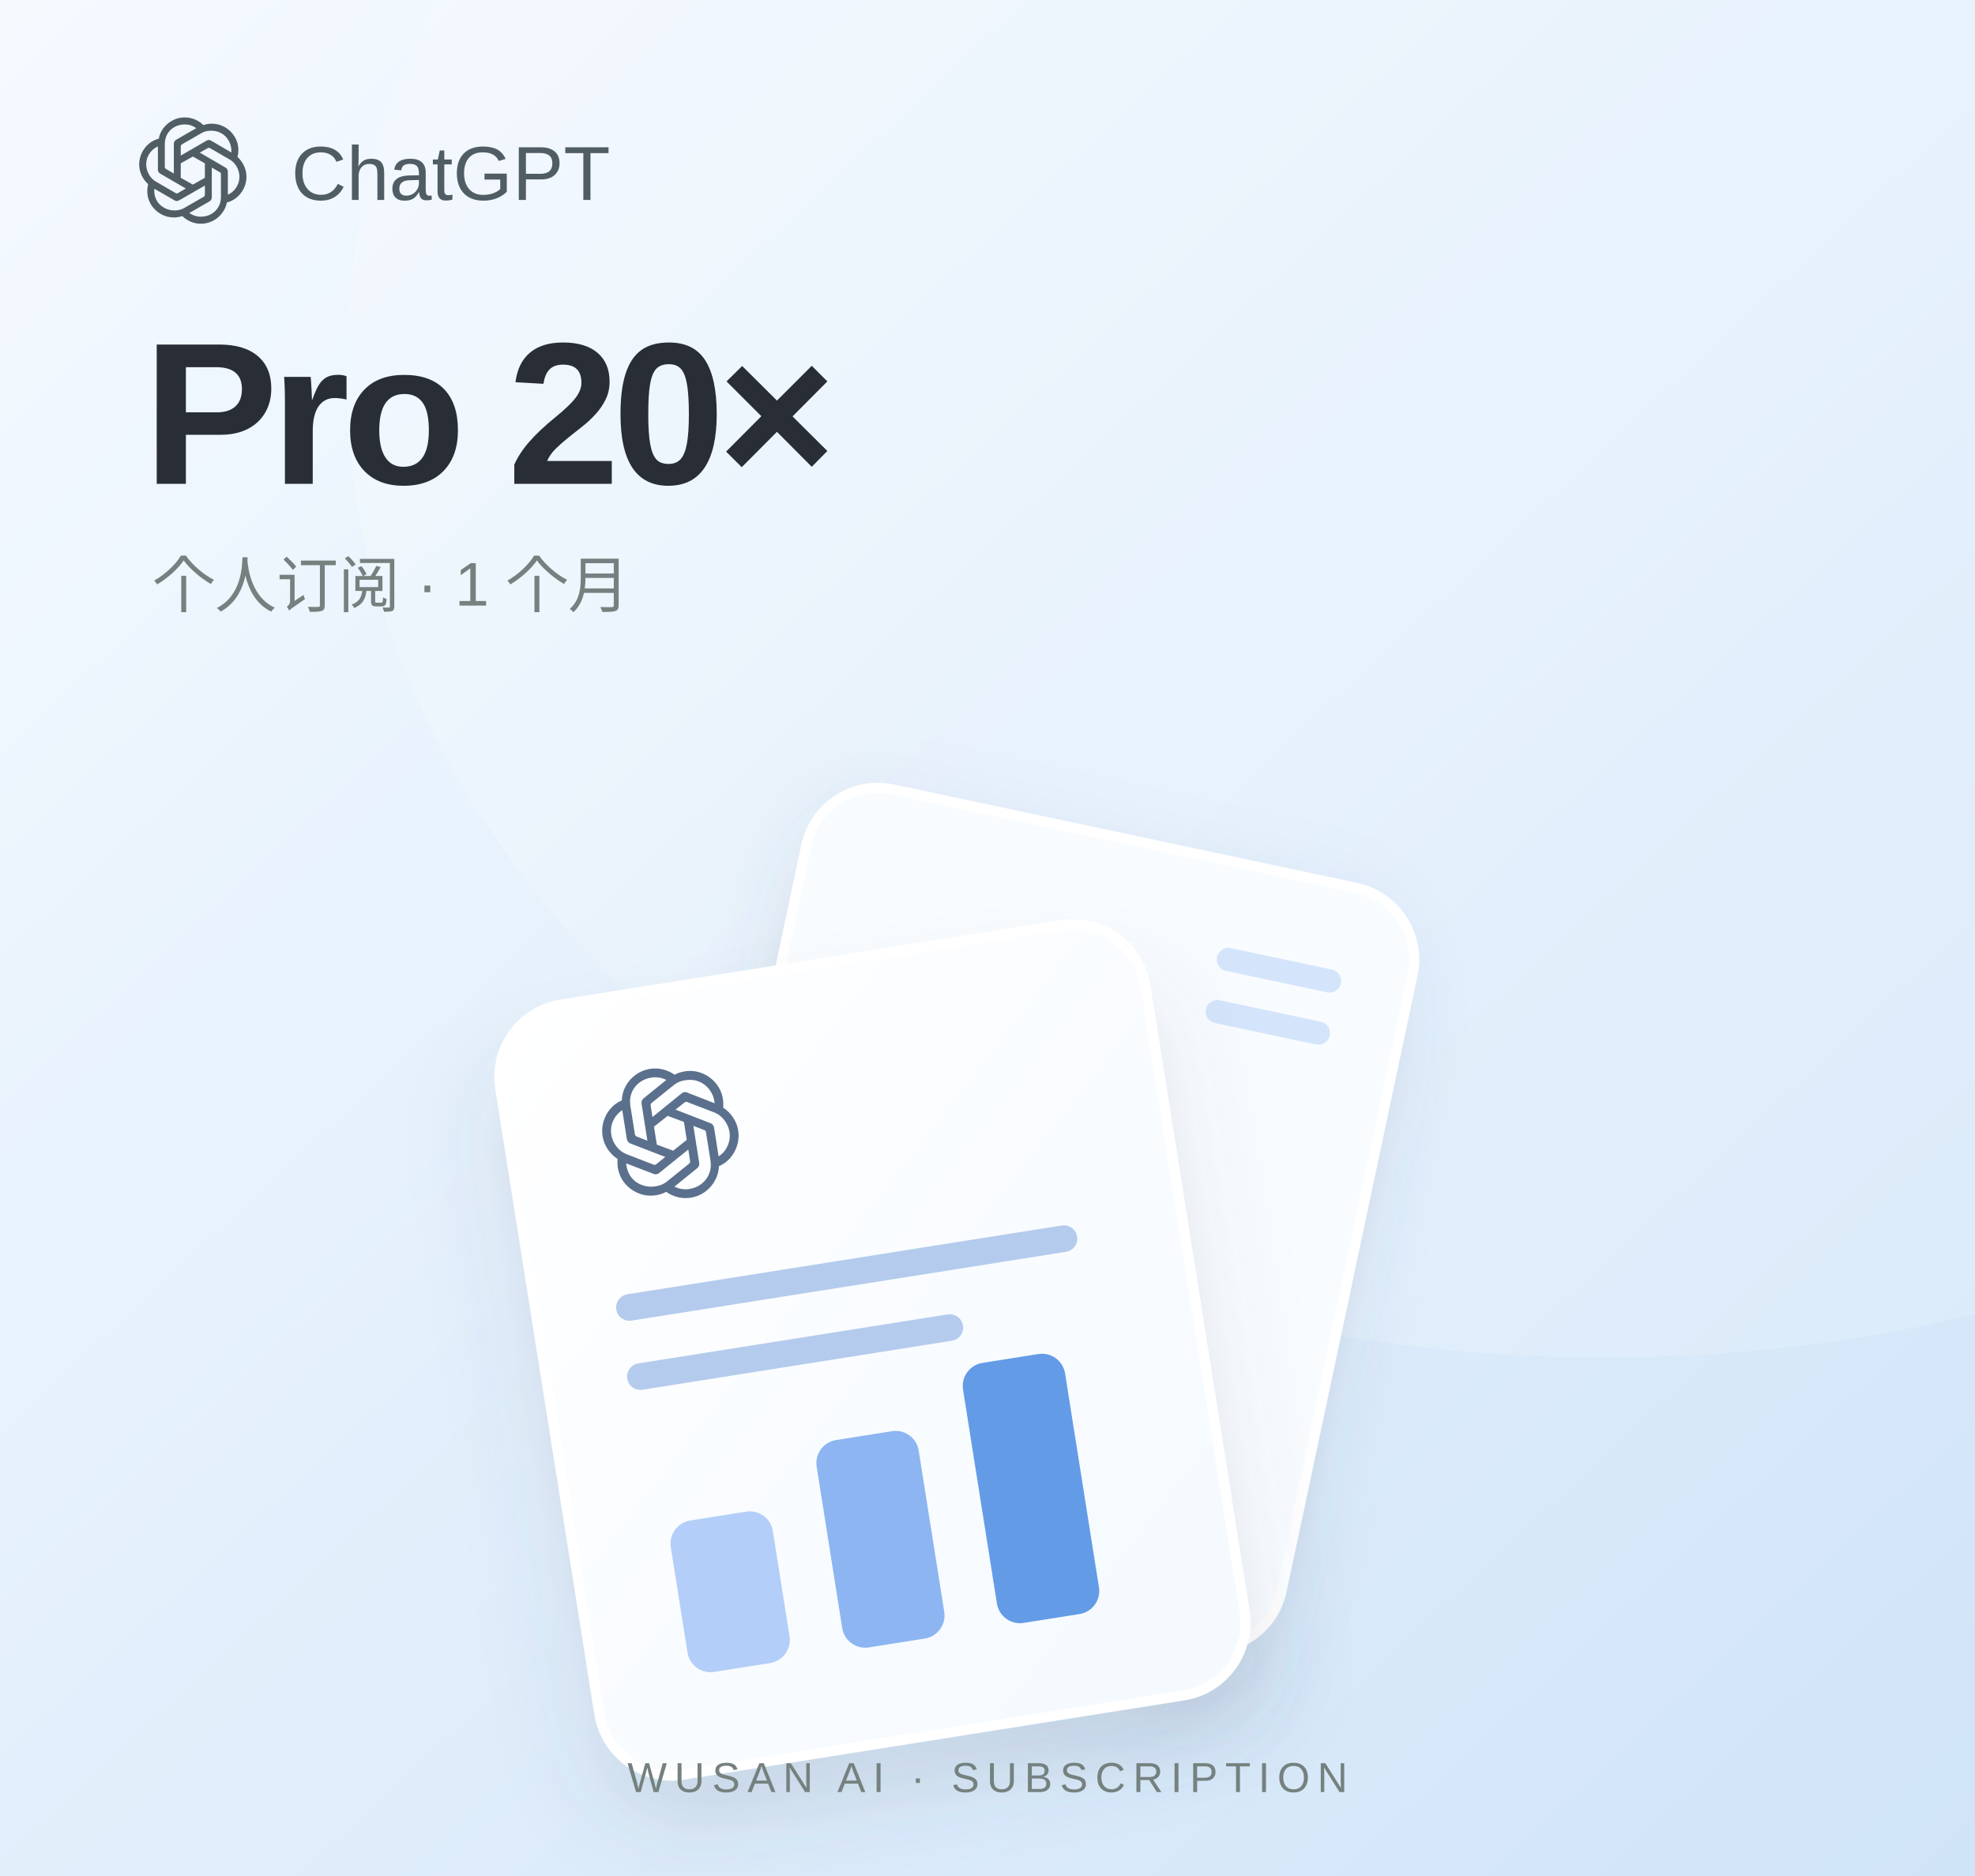
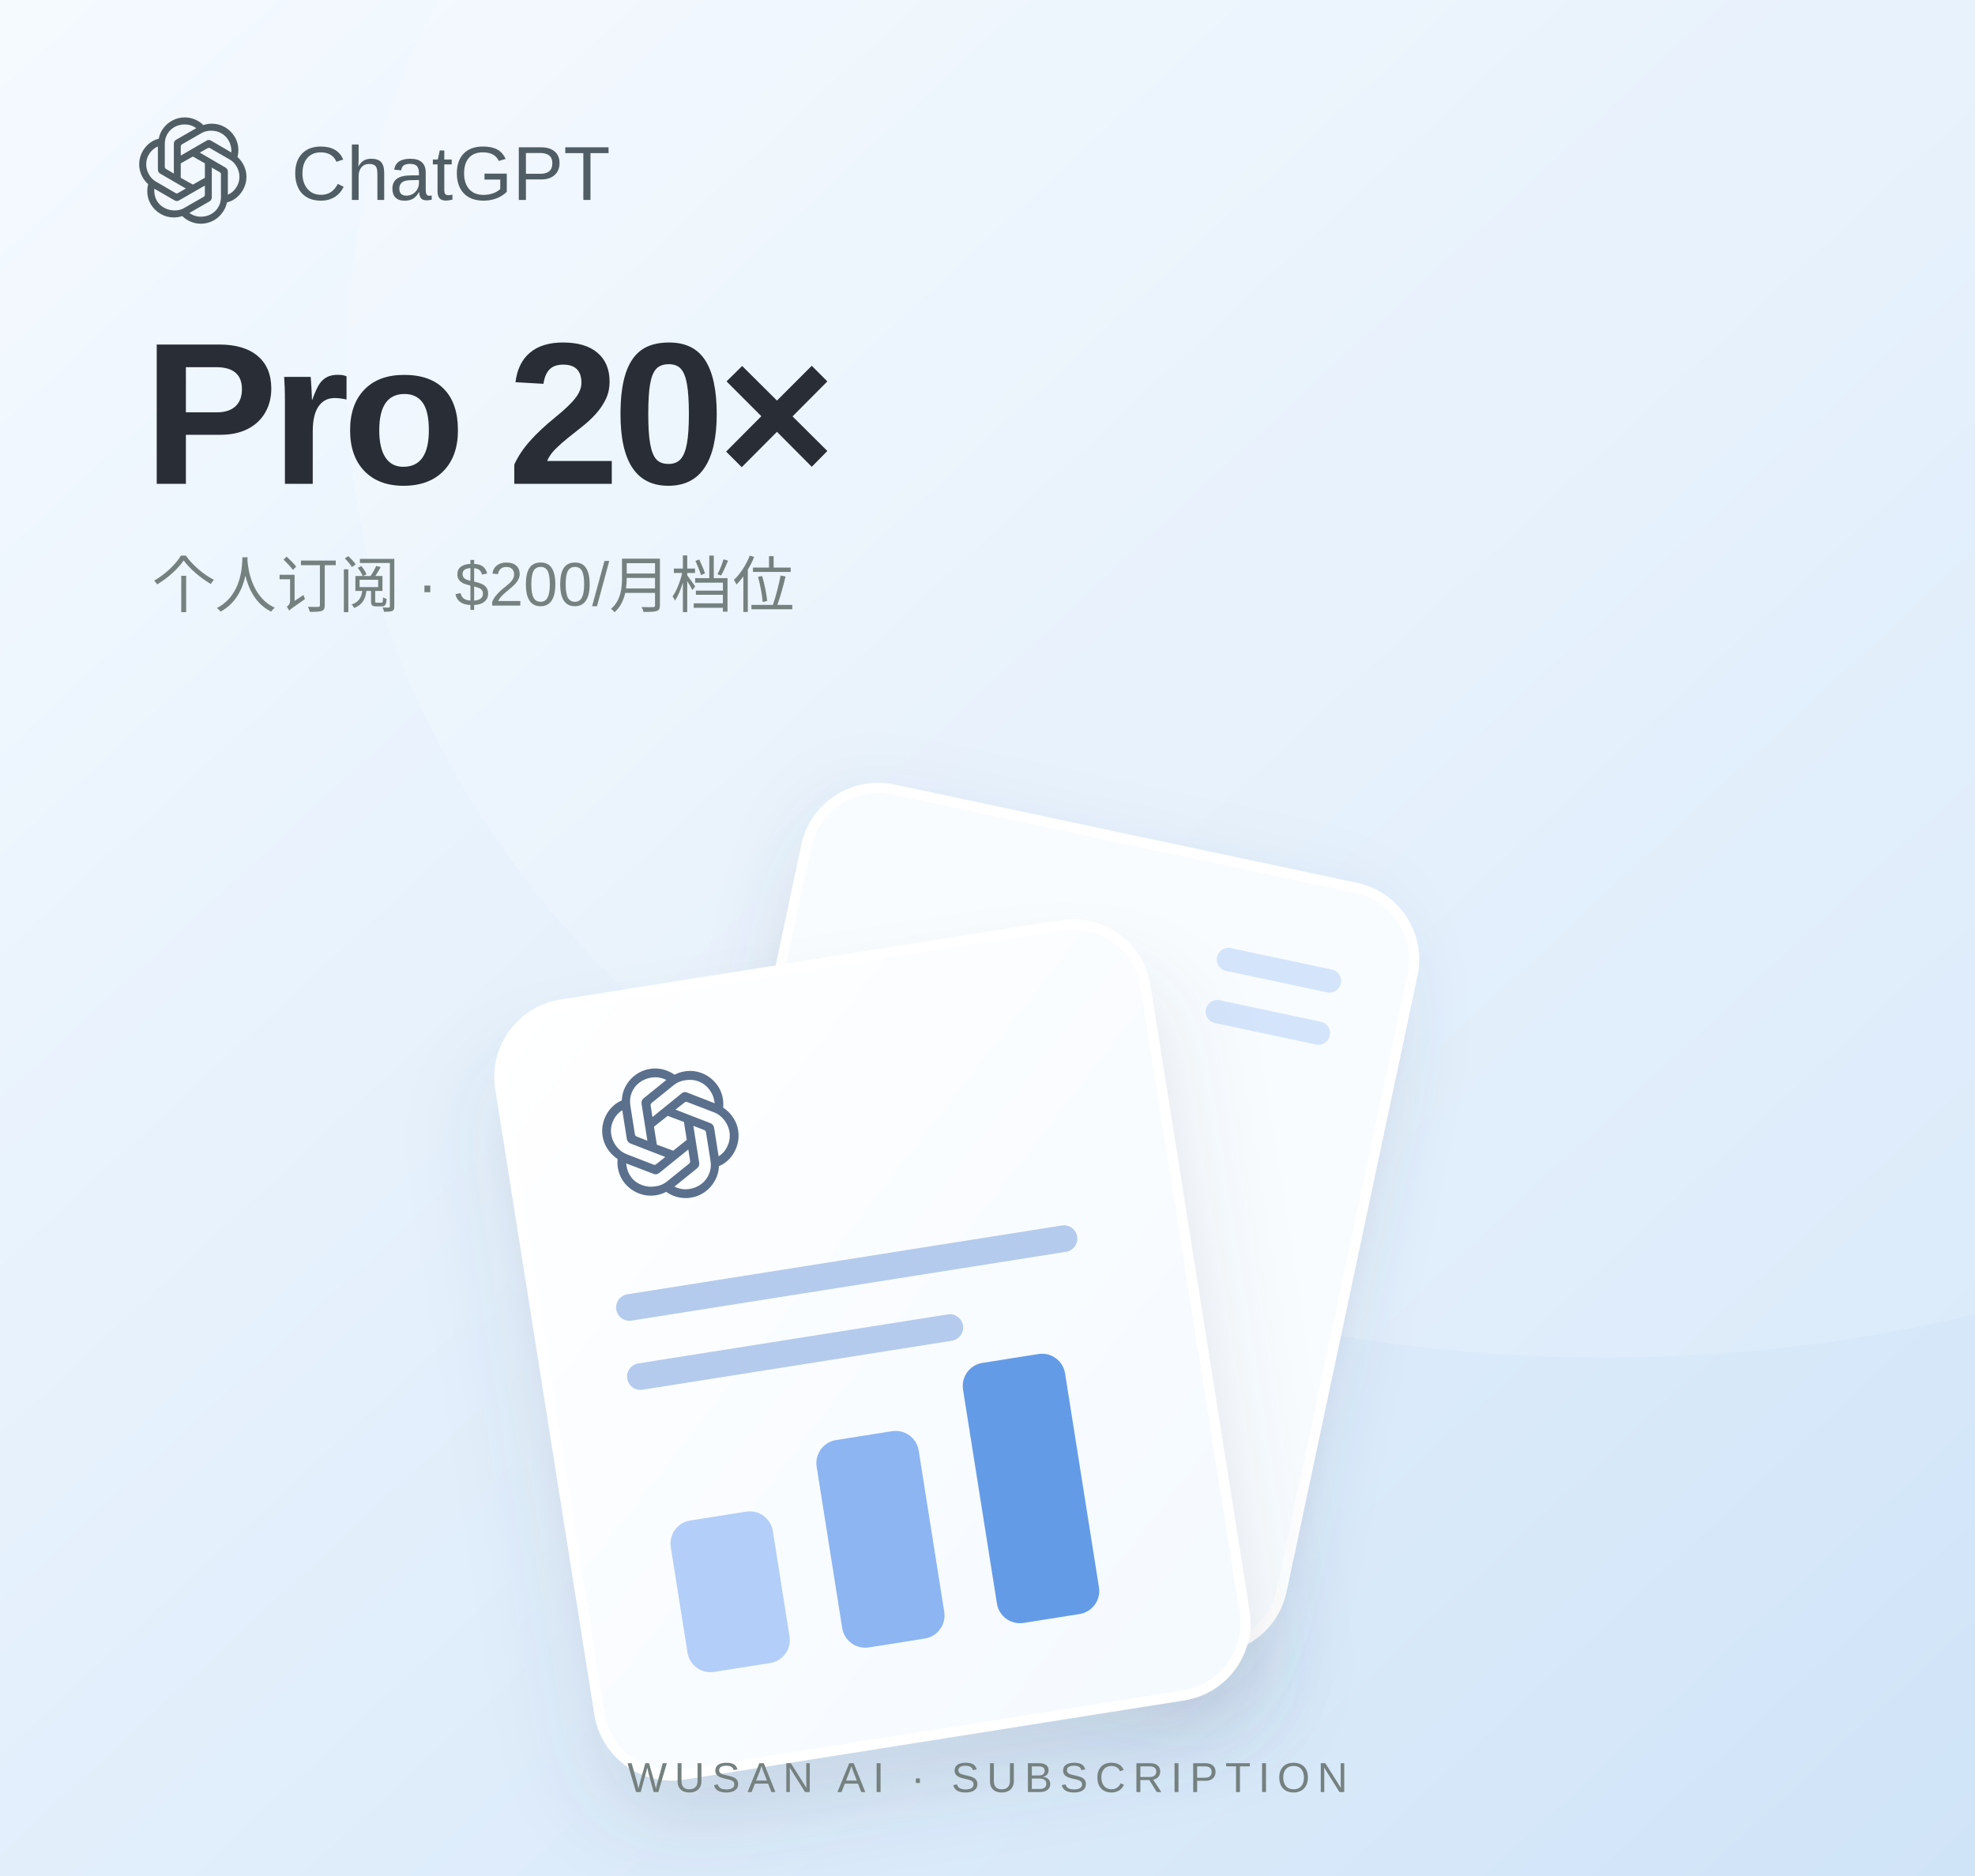
<svg xmlns="http://www.w3.org/2000/svg" width="800" height="760" viewBox="0 0 800 760">
  <defs>
    <linearGradient id="bg" x2="1" y2="1">
      <stop stop-color="#f5faff" />
      <stop offset="1" stop-color="#d0e4f8" />
    </linearGradient>
    <linearGradient id="paper" x2=".8" y2="1">
      <stop stop-color="#fff" />
      <stop offset="1" stop-color="#f5faff" />
    </linearGradient>
    <linearGradient id="gold" x2="1" y2="1">
      <stop stop-color="#fff0c5" />
      <stop offset="1" stop-color="#d5af62" />
    </linearGradient>
    <filter id="shadow" x="-40%" y="-35%" width="190%" height="200%">
      <feDropShadow dx="0" dy="15" stdDeviation="13" flood-color="#46576f" flood-opacity=".13" />
    </filter>
    <path id="knot" d="M101.228 164.247C96.278 164.247 91.575 163.307 87.12 161.426C82.665 159.545 78.705 156.921 75.24 153.555C71.478 154.842 67.568 155.486 63.509 155.486C56.876 155.486 50.738 153.852 45.095 150.585C39.452 147.318 34.898 142.863 31.433 137.22C28.067 131.577 26.384 125.291 26.384 118.361C26.384 115.49 26.78 112.371 27.572 109.005C23.612 105.342 20.543 101.135 18.365 96.383C16.187 91.532 15.098 86.483 15.098 81.236C15.098 75.89 16.236 70.742 18.513 65.792C20.79 60.842 23.958 56.585 28.017 53.021C32.175 49.358 36.977 46.833 42.422 45.447C43.511 39.804 45.788 34.755 49.253 30.3C52.817 25.746 57.173 22.182 62.321 19.608C67.469 17.034 72.963 15.747 78.804 15.747C83.754 15.747 88.457 16.688 92.912 18.569C97.367 20.45 101.327 23.073 104.792 26.439C108.554 25.152 112.464 24.509 116.523 24.509C123.156 24.509 129.294 26.142 134.937 29.409C140.58 32.676 145.085 37.131 148.451 42.774C151.916 48.417 153.648 54.704 153.648 61.634C153.648 64.505 153.252 67.623 152.46 70.989C156.42 74.652 159.489 78.909 161.667 83.76C163.845 88.512 164.934 93.512 164.934 98.759C164.934 104.105 163.796 109.253 161.519 114.203C159.242 119.153 156.024 123.459 151.866 127.122C147.807 130.686 143.055 133.161 137.61 134.547C136.521 140.19 134.195 145.239 130.631 149.694C127.166 154.248 122.859 157.812 117.711 160.386C112.563 162.96 107.069 164.247 101.228 164.247ZM64.548 145.685C69.498 145.685 73.805 144.645 77.468 142.566L105.386 126.528C106.376 125.835 106.871 124.895 106.871 123.707V110.936L70.934 131.577C68.756 132.864 66.578 132.864 64.4 131.577L36.333 115.391C36.333 115.688 36.284 116.034 36.185 116.43C36.185 116.826 36.185 117.42 36.185 118.212C36.185 123.261 37.373 127.914 39.749 132.171C42.224 136.329 45.639 139.596 49.995 141.972C54.351 144.447 59.202 145.685 64.548 145.685ZM66.033 121.479C66.627 121.776 67.172 121.925 67.667 121.925C68.162 121.925 68.657 121.776 69.152 121.479L80.289 115.094L44.501 94.304C42.323 93.017 41.234 91.086 41.234 88.512V56.288C36.284 58.466 32.324 61.832 29.354 66.386C26.384 70.841 24.899 75.791 24.899 81.236C24.899 86.087 26.136 90.74 28.611 95.195C31.086 99.65 34.304 103.016 38.264 105.293L66.033 121.479ZM101.228 154.446C106.475 154.446 111.227 153.258 115.484 150.882C119.741 148.506 123.107 145.239 125.582 141.081C128.057 136.923 129.294 132.27 129.294 127.122V95.046C129.294 93.858 128.799 92.967 127.809 92.373L116.523 85.839V127.271C116.523 129.845 115.434 131.775 113.256 133.062L85.19 149.249C90.041 152.714 95.387 154.446 101.228 154.446ZM106.871 100.095V79.899L90.09 70.395L73.161 79.899V100.095L90.09 109.599L106.871 100.095ZM63.509 52.724C63.509 50.15 64.598 48.219 66.776 46.932L94.842 30.746C89.991 27.281 84.645 25.548 78.804 25.548C73.557 25.548 68.805 26.736 64.548 29.112C60.291 31.488 56.925 34.755 54.45 38.913C52.074 43.071 50.886 47.724 50.886 52.872V84.8C50.886 85.988 51.381 86.928 52.371 87.621L63.509 94.155V52.724ZM138.947 123.707C143.897 121.529 147.807 118.163 150.678 113.609C153.648 109.055 155.133 104.105 155.133 98.759C155.133 93.908 153.896 89.255 151.421 84.8C148.946 80.345 145.728 76.979 141.768 74.702L113.999 58.664C113.405 58.268 112.86 58.119 112.365 58.218C111.87 58.218 111.375 58.367 110.88 58.664L99.743 64.901L135.68 85.839C136.769 86.433 137.561 87.225 138.056 88.215C138.65 89.106 138.947 90.195 138.947 91.482V123.707ZM109.098 48.269C111.276 46.883 113.454 46.883 115.632 48.269L143.847 64.752C143.847 64.059 143.847 63.168 143.847 62.079C143.847 57.327 142.659 52.823 140.283 48.566C138.006 44.21 134.69 40.745 130.334 38.171C126.077 35.597 121.127 34.31 115.484 34.31C110.534 34.31 106.227 35.349 102.564 37.428L74.646 53.466C73.656 54.159 73.161 55.1 73.161 56.288V69.059L109.098 48.269Z" />
  </defs>
  <rect width="800" height="760" fill="url(#bg)" />
  <ellipse cx="650" cy="150" rx="510" ry="400" fill="#fff" opacity=".16" />
  <use href="#knot" transform="translate(52 43) scale(.29)" fill="#505d64" />
  <text x="118" y="81" fill="#505d64" font-family="Arial,sans-serif" font-size="31">ChatGPT</text>
  <text x="58" y="196" fill="#292d36" font-family="Arial,sans-serif" font-size="82" font-weight="600" letter-spacing="-3">Pro 20×</text>
-   <text x="62" y="246" fill="#75817f" font-family="Arial,'PingFang SC',sans-serif" font-size="25">个人订阅 · 1 个月</text>
+   <text x="62" y="246" fill="#75817f" font-family="Arial,'PingFang SC',sans-serif" font-size="25">个人订阅 · $200/月档位</text>
  <g transform="translate(-440 270) scale(1.35)">
    <g transform="translate(521 50) rotate(12 100 100)" filter="url(#shadow)">
      <rect x="28" y="-5" width="186" height="233" rx="22" fill="#f9fcff" stroke="#fff" stroke-width="3" />
      <path d="M159 24h31m-31 16h31" stroke="#d4e5fb" stroke-width="7" stroke-linecap="round" />
    </g>
    <g transform="translate(487 88) rotate(-9 100 100)" filter="url(#shadow)">
      <rect width="196" height="234" rx="22" fill="url(#paper)" stroke="#fff" stroke-width="3" />
      <use href="#knot" transform="translate(24 19) scale(.27)" fill="#5a708d" />
      <path d="M28 93h132M28 114h94" stroke="#b4cbed" stroke-width="8" stroke-linecap="round" />
      <rect x="29" y="159" width="31" height="46" rx="7" fill="#b3cef8" />
      <rect x="76" y="142" width="31" height="63" rx="7" fill="#8cb5f2" />
      <rect x="123" y="126" width="31" height="79" rx="7" fill="#649be7" />
    </g>
  </g>
  <text x="400" y="726" text-anchor="middle" fill="#75817f" font-family="Arial,sans-serif" font-size="17" letter-spacing="3">WUSAN AI · SUBSCRIPTION</text>
</svg>
